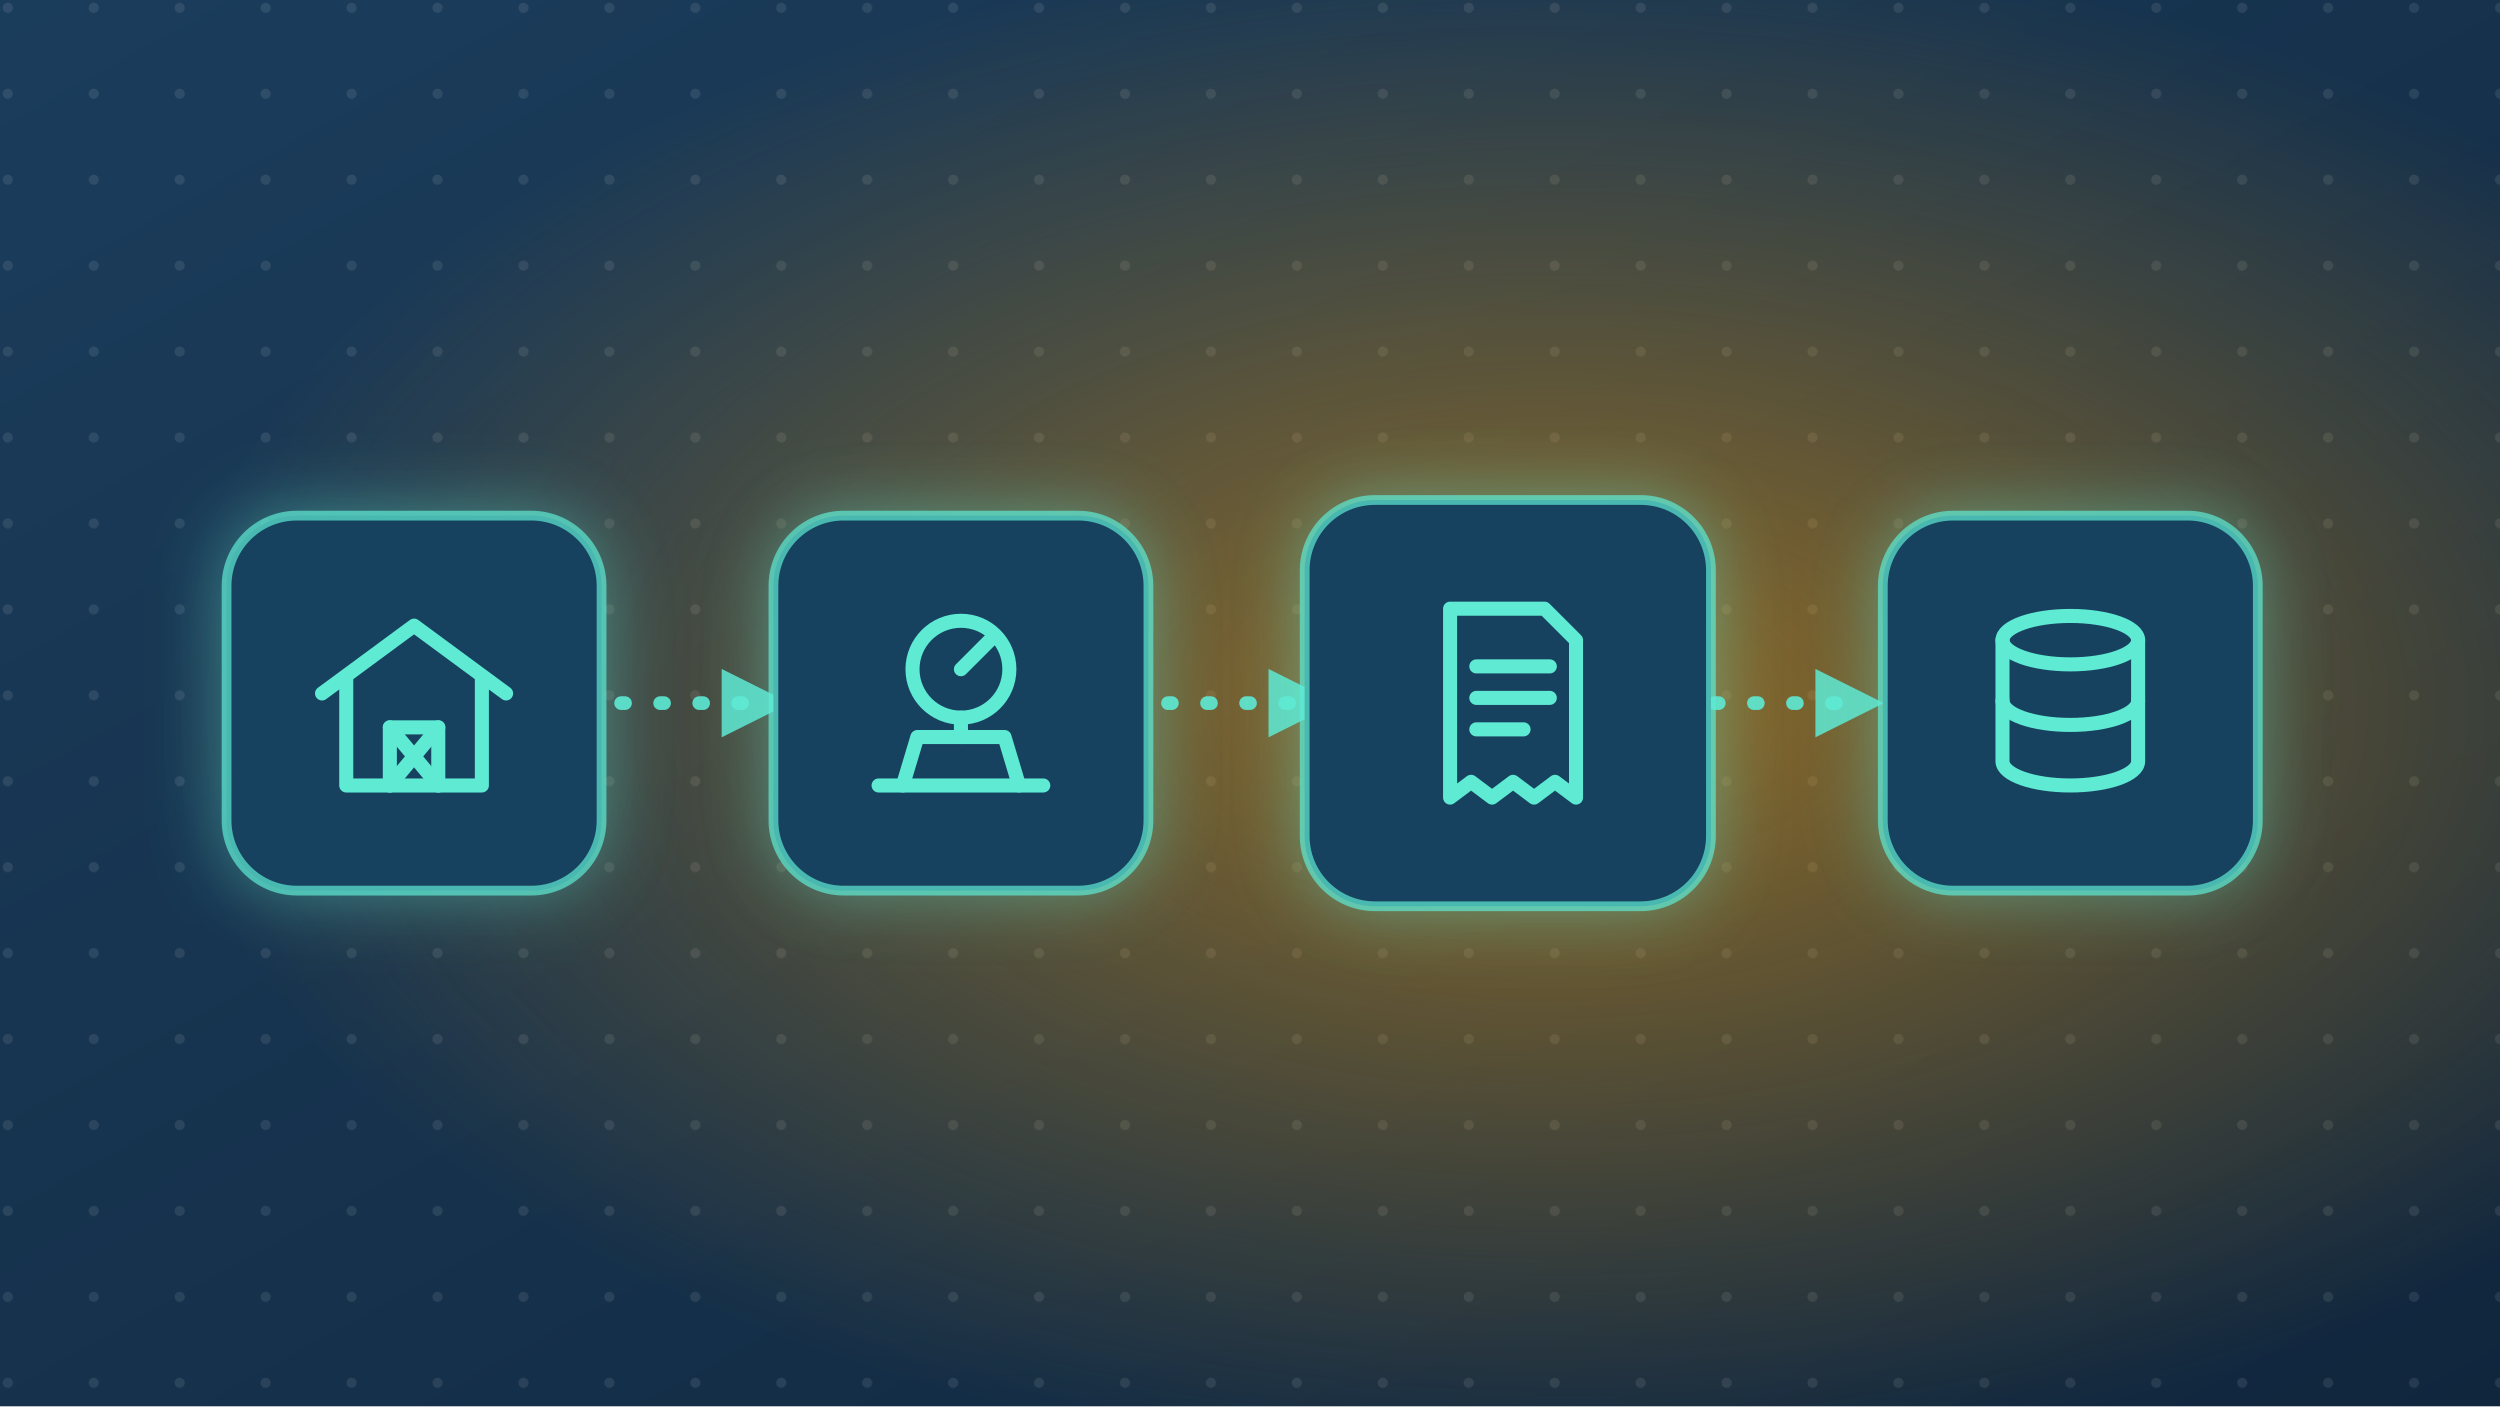
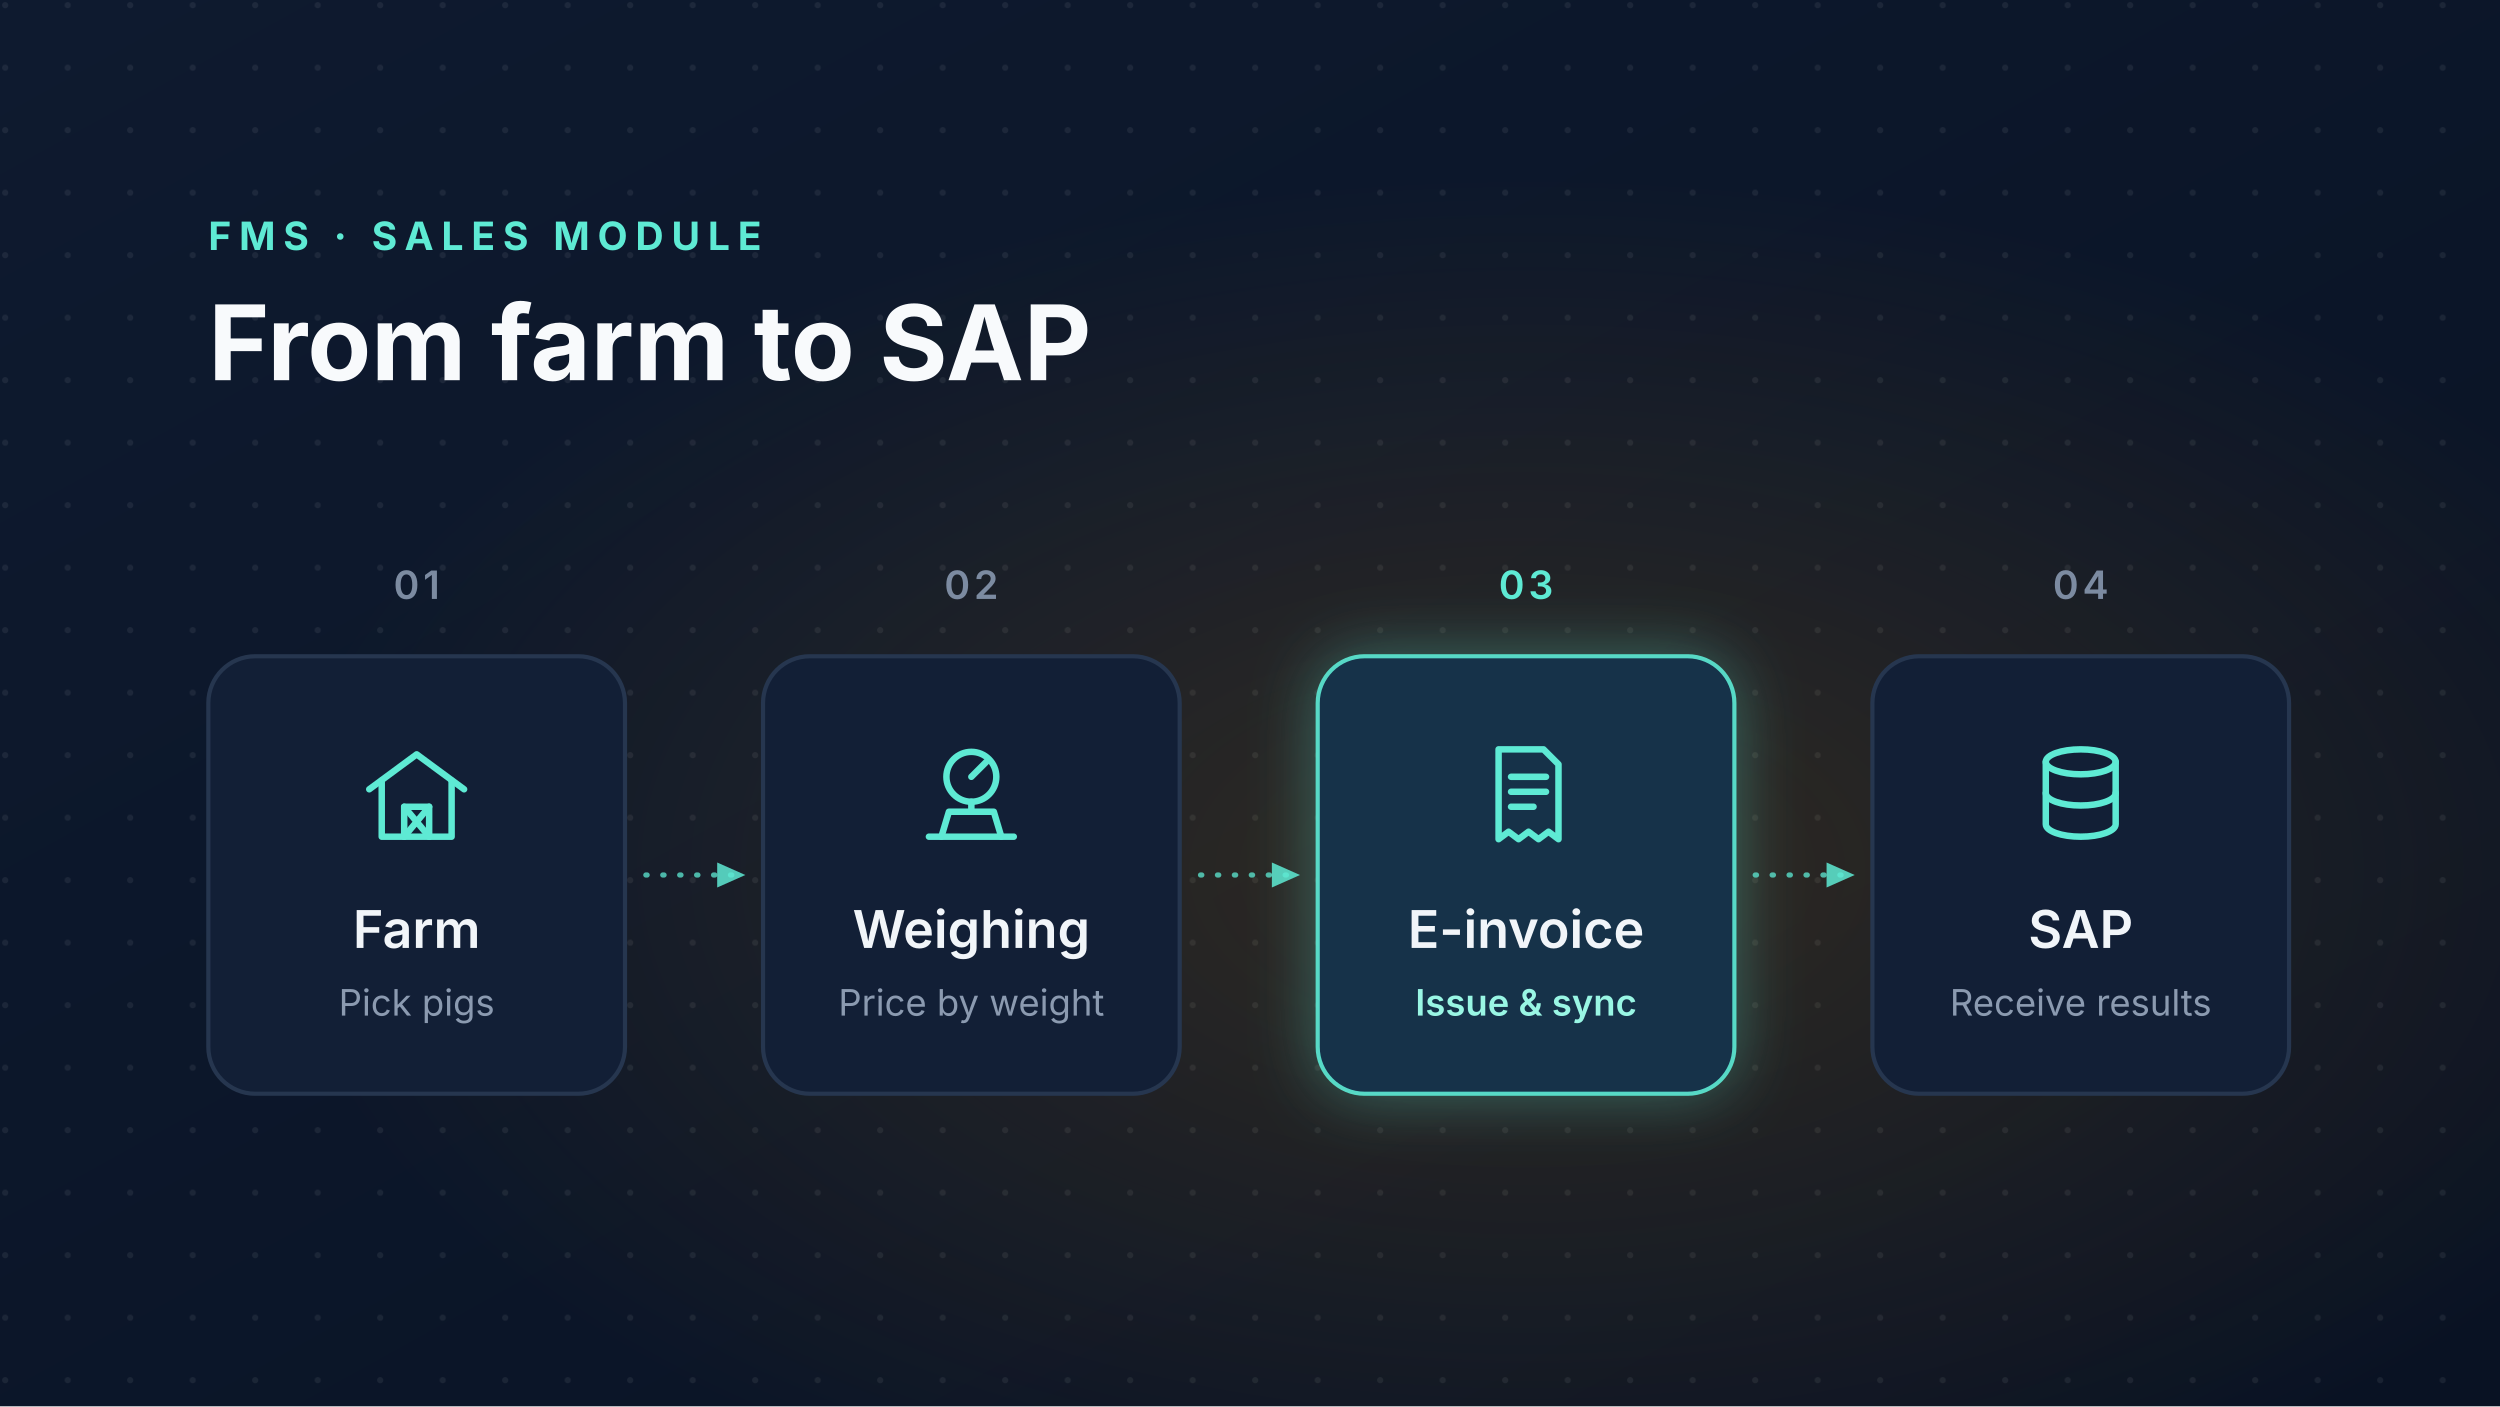
- <svg xmlns="http://www.w3.org/2000/svg" viewBox="0 0 640 360" width="640" height="360">
+ <svg xmlns="http://www.w3.org/2000/svg" viewBox="0 0 960 540" width="960" height="540" font-family="Inter, Segoe UI, Roboto, Helvetica, Arial, sans-serif">
  <defs>
    <linearGradient id="bg" x1="0" y1="0" x2="1" y2="1">
-       <stop offset="0" stop-color="#1b3d5c" />
-       <stop offset="1" stop-color="#10263d" />
+       <stop offset="0" stop-color="#0e1a2f" />
+       <stop offset="1" stop-color="#091223" />
    </linearGradient>
-     <radialGradient id="glow" cx="0.62" cy="0.5" r="0.55">
-       <stop offset="0" stop-color="#f59e0b" stop-opacity="0.55" />
+     <radialGradient id="spot" cx="0.610" cy="0.62" r="0.5">
+       <stop offset="0" stop-color="#f59e0b" stop-opacity="0.16" />
      <stop offset="1" stop-color="#f59e0b" stop-opacity="0" />
    </radialGradient>
-     <pattern id="dots" width="22" height="22" patternUnits="userSpaceOnUse">
-       <circle cx="2" cy="2" r="1.3" fill="#ffffff" fill-opacity="0.09" />
+     <pattern id="dots" width="24" height="24" patternUnits="userSpaceOnUse">
+       <circle cx="2" cy="2" r="1.2" fill="#ffffff" fill-opacity="0.07" />
    </pattern>
-     <filter id="nodeGlow" x="-40%" y="-40%" width="180%" height="180%">
-       <feGaussianBlur in="SourceAlpha" stdDeviation="9" result="blur" />
-       <feFlood flood-color="#5eead4" flood-opacity="0.45" result="tint" />
-       <feComposite in="tint" in2="blur" operator="in" result="glow" />
+     <filter id="glow" x="-40%" y="-40%" width="180%" height="180%">
+       <feGaussianBlur in="SourceAlpha" stdDeviation="12" result="b" />
+       <feFlood flood-color="#5eead4" flood-opacity="0.35" result="c" />
+       <feComposite in="c" in2="b" operator="in" result="g" />
      <feMerge>
-         <feMergeNode in="glow" />
+         <feMergeNode in="g" />
        <feMergeNode in="SourceGraphic" />
      </feMerge>
    </filter>
-     <marker id="arrow" viewBox="0 0 10 10" refX="7" refY="5" markerWidth="5" markerHeight="5" orient="auto-start-reverse">
-       <path d="M0 0 L10 5 L0 10 Z" fill="#5eead4" fill-opacity="0.85" />
+     <marker id="arrow" viewBox="0 0 10 10" refX="8" refY="5" markerWidth="6" markerHeight="6" orient="auto">
+       <path d="M0 1 L9 5 L0 9 Z" fill="#5eead4" fill-opacity="0.85" />
    </marker>
  </defs>
-   <rect width="640" height="360" fill="url(#bg)" />
-   <rect width="640" height="360" fill="url(#dots)" />
-   <rect width="640" height="360" fill="url(#glow)" />
-   <path d="M159 180 H197" fill="none" stroke="#5eead4" stroke-opacity="0.9" stroke-width="3.5" stroke-linecap="round" stroke-dasharray="1 9" marker-end="url(#arrow)" />
-   <path d="M299 180 H337" fill="none" stroke="#5eead4" stroke-opacity="0.9" stroke-width="3.5" stroke-linecap="round" stroke-dasharray="1 9" marker-end="url(#arrow)" />
-   <path d="M439 180 H477" fill="none" stroke="#5eead4" stroke-opacity="0.9" stroke-width="3.5" stroke-linecap="round" stroke-dasharray="1 9" marker-end="url(#arrow)" />
-   <g filter="url(#nodeGlow)">
-     <rect x="58" y="132" width="96" height="96" rx="18" fill="#17425e" stroke="#5eead4" stroke-opacity="0.7" stroke-width="2.5" />
-     <g transform="translate(76.24 150.24) scale(1.24)" fill="none" stroke="#5eead4" stroke-width="2.903" stroke-linecap="round" stroke-linejoin="round">
-       <path d="M5 22 L24 8 L43 22" />
-       <path d="M10 18.5 V41 H38 V18.5" />
-       <path d="M19 41 V29 H29 V41" />
-       <path d="M19 29 L29 41 M29 29 L19 41" />
-     </g>
+   <rect width="960" height="540" fill="url(#bg)" />
+   <rect width="960" height="540" fill="url(#dots)" />
+   <rect width="960" height="540" fill="url(#spot)" />
+   <text x="80" y="96" font-size="15" font-weight="700" letter-spacing="3" fill="#5eead4">FMS · SALES MODULE</text>
+   <text x="80" y="146" font-size="40" font-weight="700" fill="#f8fafc">From farm to SAP</text>
+   <path d="M248 336 H285" stroke="#5eead4" stroke-opacity="0.75" stroke-width="2" stroke-linecap="round" stroke-dasharray="0.5 6" marker-end="url(#arrow)" />
+   <path d="M461 336 H498" stroke="#5eead4" stroke-opacity="0.75" stroke-width="2" stroke-linecap="round" stroke-dasharray="0.5 6" marker-end="url(#arrow)" />
+   <path d="M674 336 H711" stroke="#5eead4" stroke-opacity="0.75" stroke-width="2" stroke-linecap="round" stroke-dasharray="0.5 6" marker-end="url(#arrow)" />
+   <text x="160" y="230" text-anchor="middle" font-size="15" font-weight="600" letter-spacing="1.5" fill="#7c8ba1">01</text>
+   <g>
+     <rect x="80" y="252" width="160" height="168" rx="18" fill="#121f36" stroke="#26364f" stroke-opacity="1" stroke-width="1.6" />
  </g>
-   <g filter="url(#nodeGlow)">
-     <rect x="198" y="132" width="96" height="96" rx="18" fill="#17425e" stroke="#5eead4" stroke-opacity="0.7" stroke-width="2.5" />
-     <g transform="translate(216.24 150.24) scale(1.24)" fill="none" stroke="#5eead4" stroke-width="2.903" stroke-linecap="round" stroke-linejoin="round">
-       <path d="M7 41 H41" />
-       <path d="M12 41 L15 31 H33 L36 41" />
-       <circle cx="24" cy="17" r="10" />
-       <path d="M24 17 L30 11" />
-       <path d="M24 27 V31" />
-     </g>
+   <g transform="translate(137 282) scale(0.9583333)" fill="none" stroke="#5eead4" stroke-width="2.6" stroke-linecap="round" stroke-linejoin="round">
+     <path d="M5 22 L24 8 L43 22" />
+     <path d="M10 18.5 V41 H38 V18.5" />
+     <path d="M19 41 V29 H29 V41" />
+     <path d="M19 29 L29 41 M29 29 L19 41" />
  </g>
-   <g filter="url(#nodeGlow)">
-     <rect x="334" y="128" width="104" height="104" rx="18" fill="#17425e" stroke="#5eead4" stroke-opacity="0.7" stroke-width="2.5" />
-     <g transform="translate(353.76 147.76) scale(1.343333)" fill="none" stroke="#5eead4" stroke-width="2.68" stroke-linecap="round" stroke-linejoin="round">
-       <path d="M13 6 H31 L37 12 V42 L33 39 L29 42 L25 39 L21 42 L17 39 L13 42 Z" />
-       <path d="M18 17 H32 M18 23 H32 M18 29 H27" />
-     </g>
+   <text x="160" y="364" text-anchor="middle" font-size="20" font-weight="600" fill="#f1f5f9">Farm</text>
+   <text x="160" y="390" text-anchor="middle" font-size="14" font-weight="400" fill="#8b9ab0">Pick pigs</text>
+   <text x="373" y="230" text-anchor="middle" font-size="15" font-weight="600" letter-spacing="1.5" fill="#7c8ba1">02</text>
+   <g>
+     <rect x="293" y="252" width="160" height="168" rx="18" fill="#121f36" stroke="#26364f" stroke-opacity="1" stroke-width="1.6" />
  </g>
-   <g filter="url(#nodeGlow)">
-     <rect x="482" y="132" width="96" height="96" rx="18" fill="#17425e" stroke="#5eead4" stroke-opacity="0.7" stroke-width="2.5" />
-     <g transform="translate(500.24 150.24) scale(1.24)" fill="none" stroke="#5eead4" stroke-width="2.903" stroke-linecap="round" stroke-linejoin="round">
-       <ellipse cx="24" cy="11" rx="14" ry="5" />
-       <path d="M10 11 V36 c0 2.8 6.3 5 14 5 s14-2.2 14-5 V11" />
-       <path d="M10 23.5 c0 2.8 6.3 5 14 5 s14-2.2 14-5" />
-     </g>
+   <g transform="translate(350 282) scale(0.9583333)" fill="none" stroke="#5eead4" stroke-width="2.6" stroke-linecap="round" stroke-linejoin="round">
+     <path d="M7 41 H41" />
+     <path d="M12 41 L15 31 H33 L36 41" />
+     <circle cx="24" cy="17" r="10" />
+     <path d="M24 17 L30 11" />
+     <path d="M24 27 V31" />
  </g>
+   <text x="373" y="364" text-anchor="middle" font-size="20" font-weight="600" fill="#f1f5f9">Weighing</text>
+   <text x="373" y="390" text-anchor="middle" font-size="14" font-weight="400" fill="#8b9ab0">Price by weight</text>
+   <text x="586" y="230" text-anchor="middle" font-size="15" font-weight="600" letter-spacing="1.5" fill="#5eead4">03</text>
+   <g filter="url(#glow)">
+     <rect x="506" y="252" width="160" height="168" rx="18" fill="#163049" stroke="#5eead4" stroke-opacity="0.9" stroke-width="1.6" />
+   </g>
+   <g transform="translate(563 282) scale(0.9583333)" fill="none" stroke="#5eead4" stroke-width="2.6" stroke-linecap="round" stroke-linejoin="round">
+     <path d="M13 6 H31 L37 12 V42 L33 39 L29 42 L25 39 L21 42 L17 39 L13 42 Z" />
+     <path d="M18 17 H32 M18 23 H32 M18 29 H27" />
+   </g>
+   <text x="586" y="364" text-anchor="middle" font-size="20" font-weight="600" fill="#f1f5f9">E-invoice</text>
+   <text x="586" y="390" text-anchor="middle" font-size="14" font-weight="600" fill="#99f6e4">Issue &amp; sync</text>
+   <text x="799" y="230" text-anchor="middle" font-size="15" font-weight="600" letter-spacing="1.5" fill="#7c8ba1">04</text>
+   <g>
+     <rect x="719" y="252" width="160" height="168" rx="18" fill="#121f36" stroke="#26364f" stroke-opacity="1" stroke-width="1.6" />
+   </g>
+   <g transform="translate(776 282) scale(0.9583333)" fill="none" stroke="#5eead4" stroke-width="2.6" stroke-linecap="round" stroke-linejoin="round">
+     <ellipse cx="24" cy="11" rx="14" ry="5" />
+     <path d="M10 11 V36 c0 2.8 6.3 5 14 5 s14-2.2 14-5 V11" />
+     <path d="M10 23.5 c0 2.8 6.3 5 14 5 s14-2.2 14-5" />
+   </g>
+   <text x="799" y="364" text-anchor="middle" font-size="20" font-weight="600" fill="#f1f5f9">SAP</text>
+   <text x="799" y="390" text-anchor="middle" font-size="14" font-weight="400" fill="#8b9ab0">Receive results</text>
</svg>
